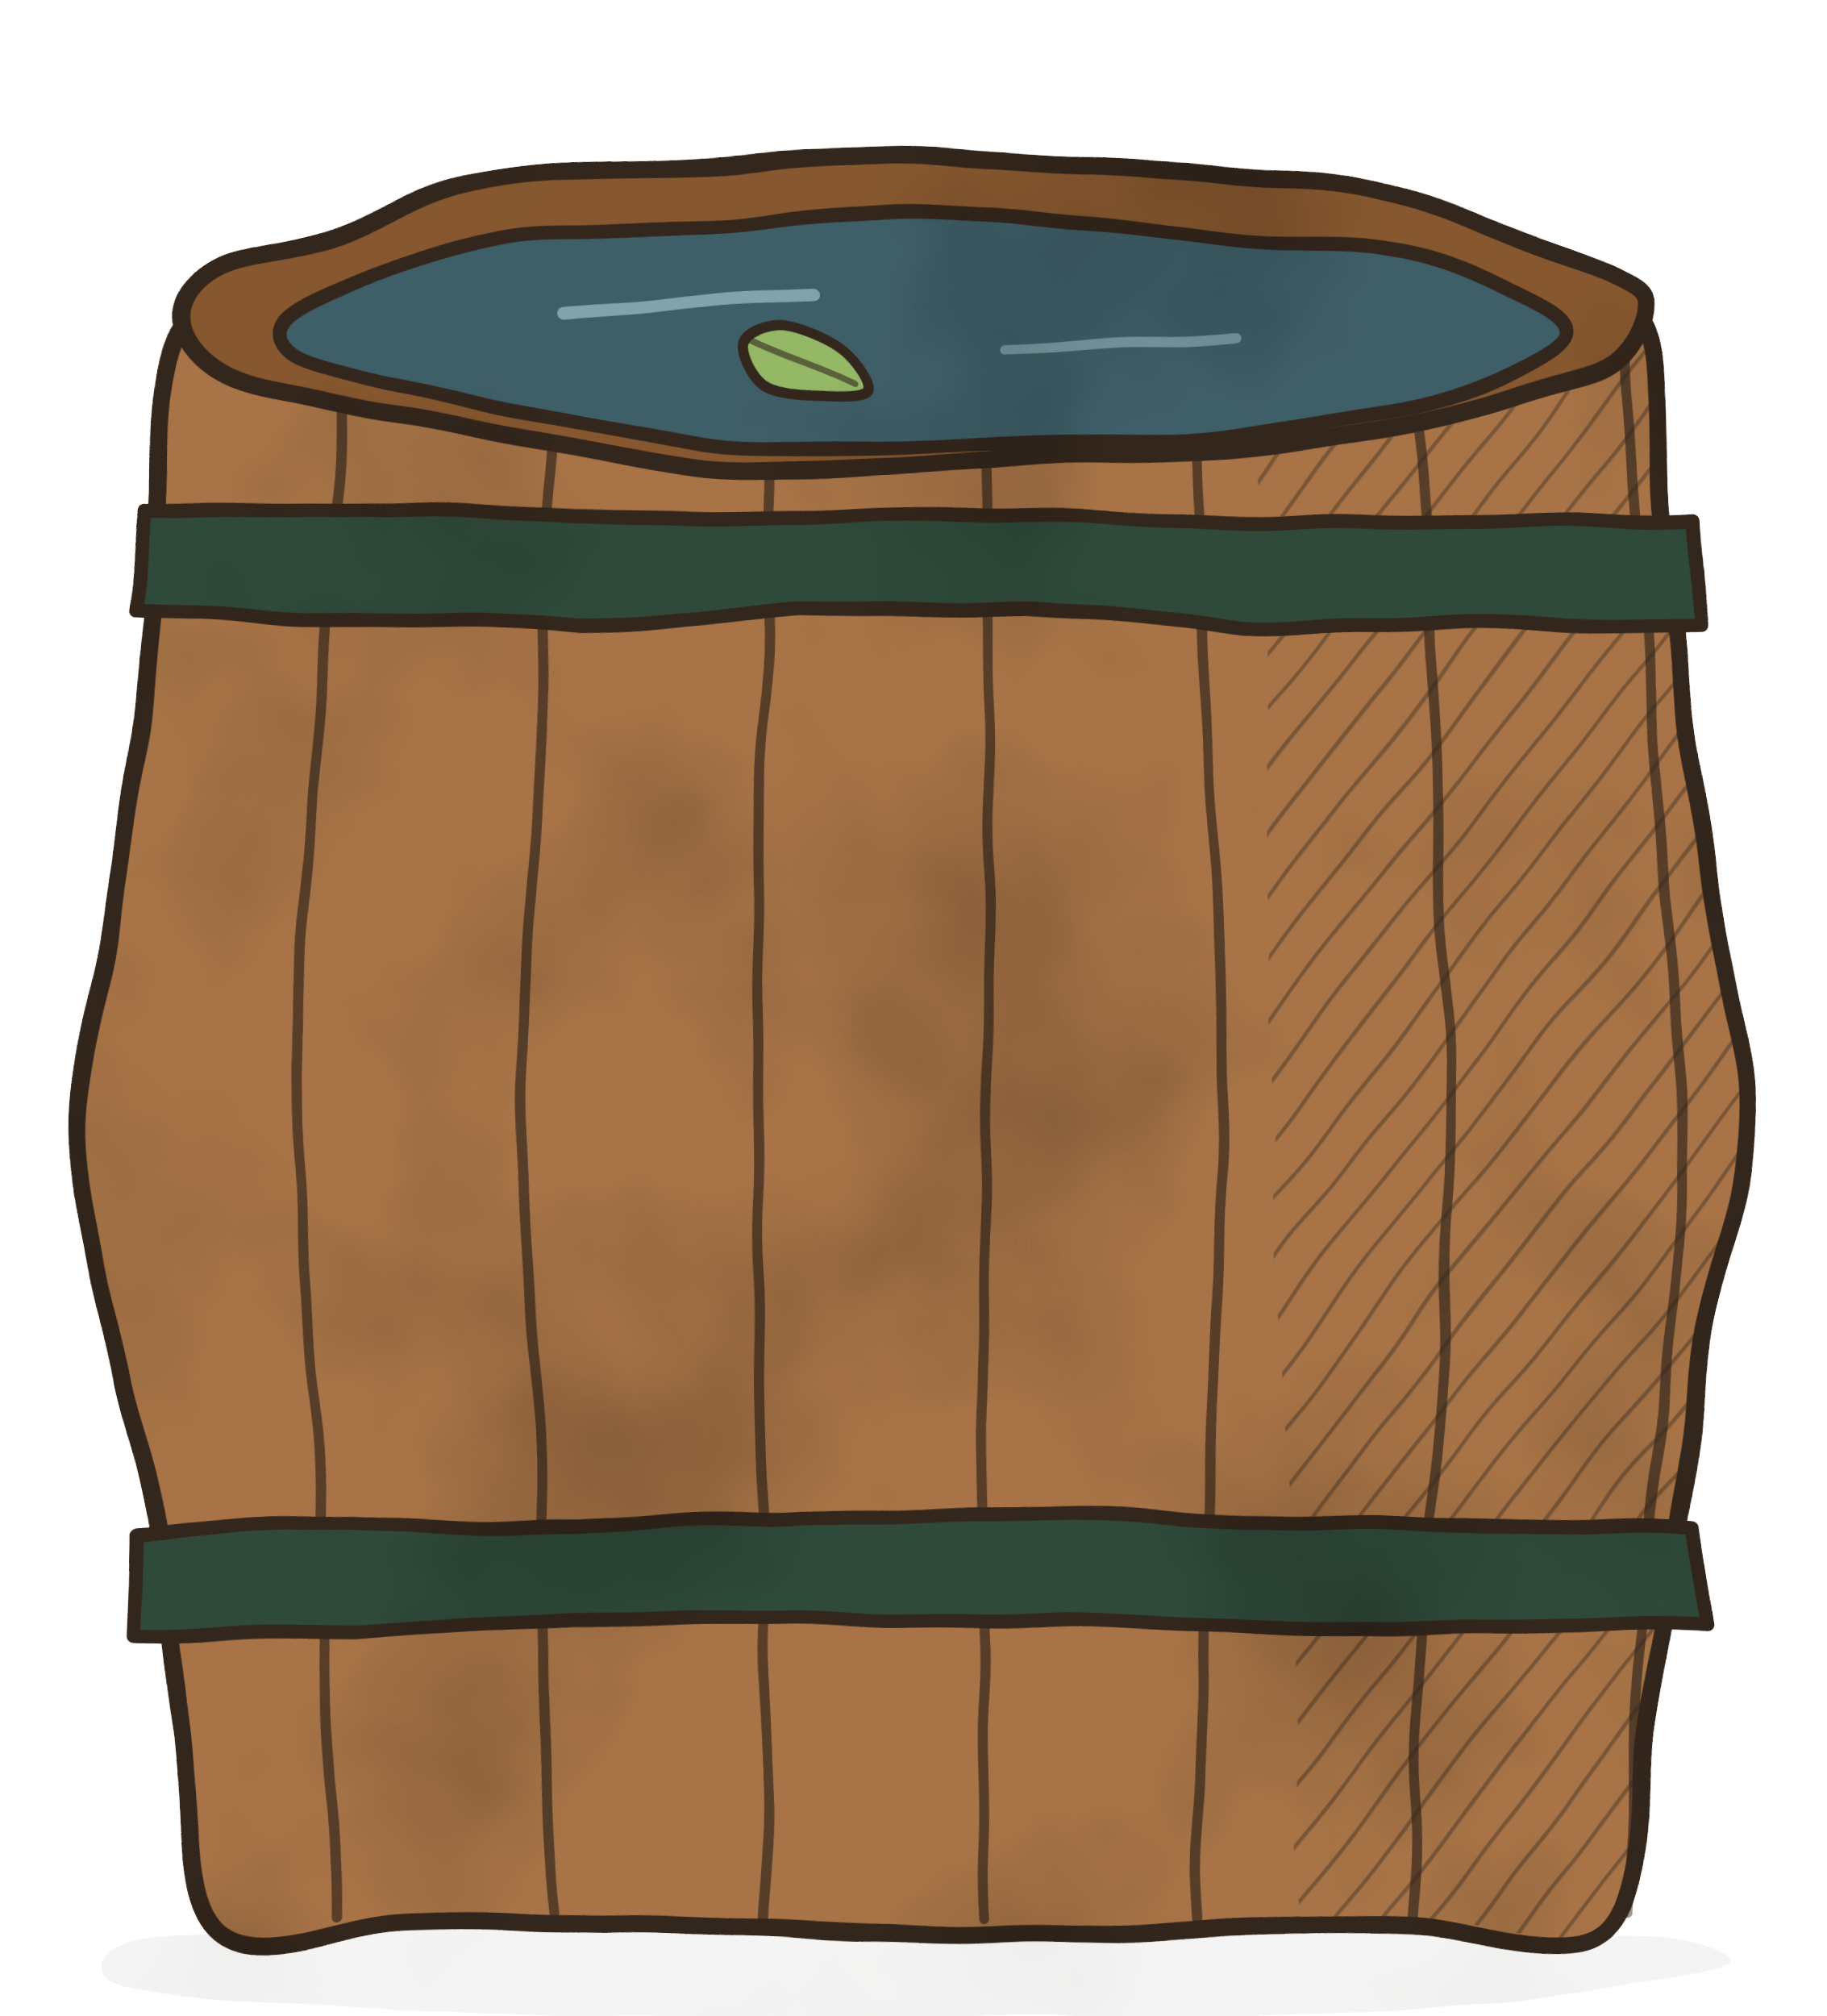
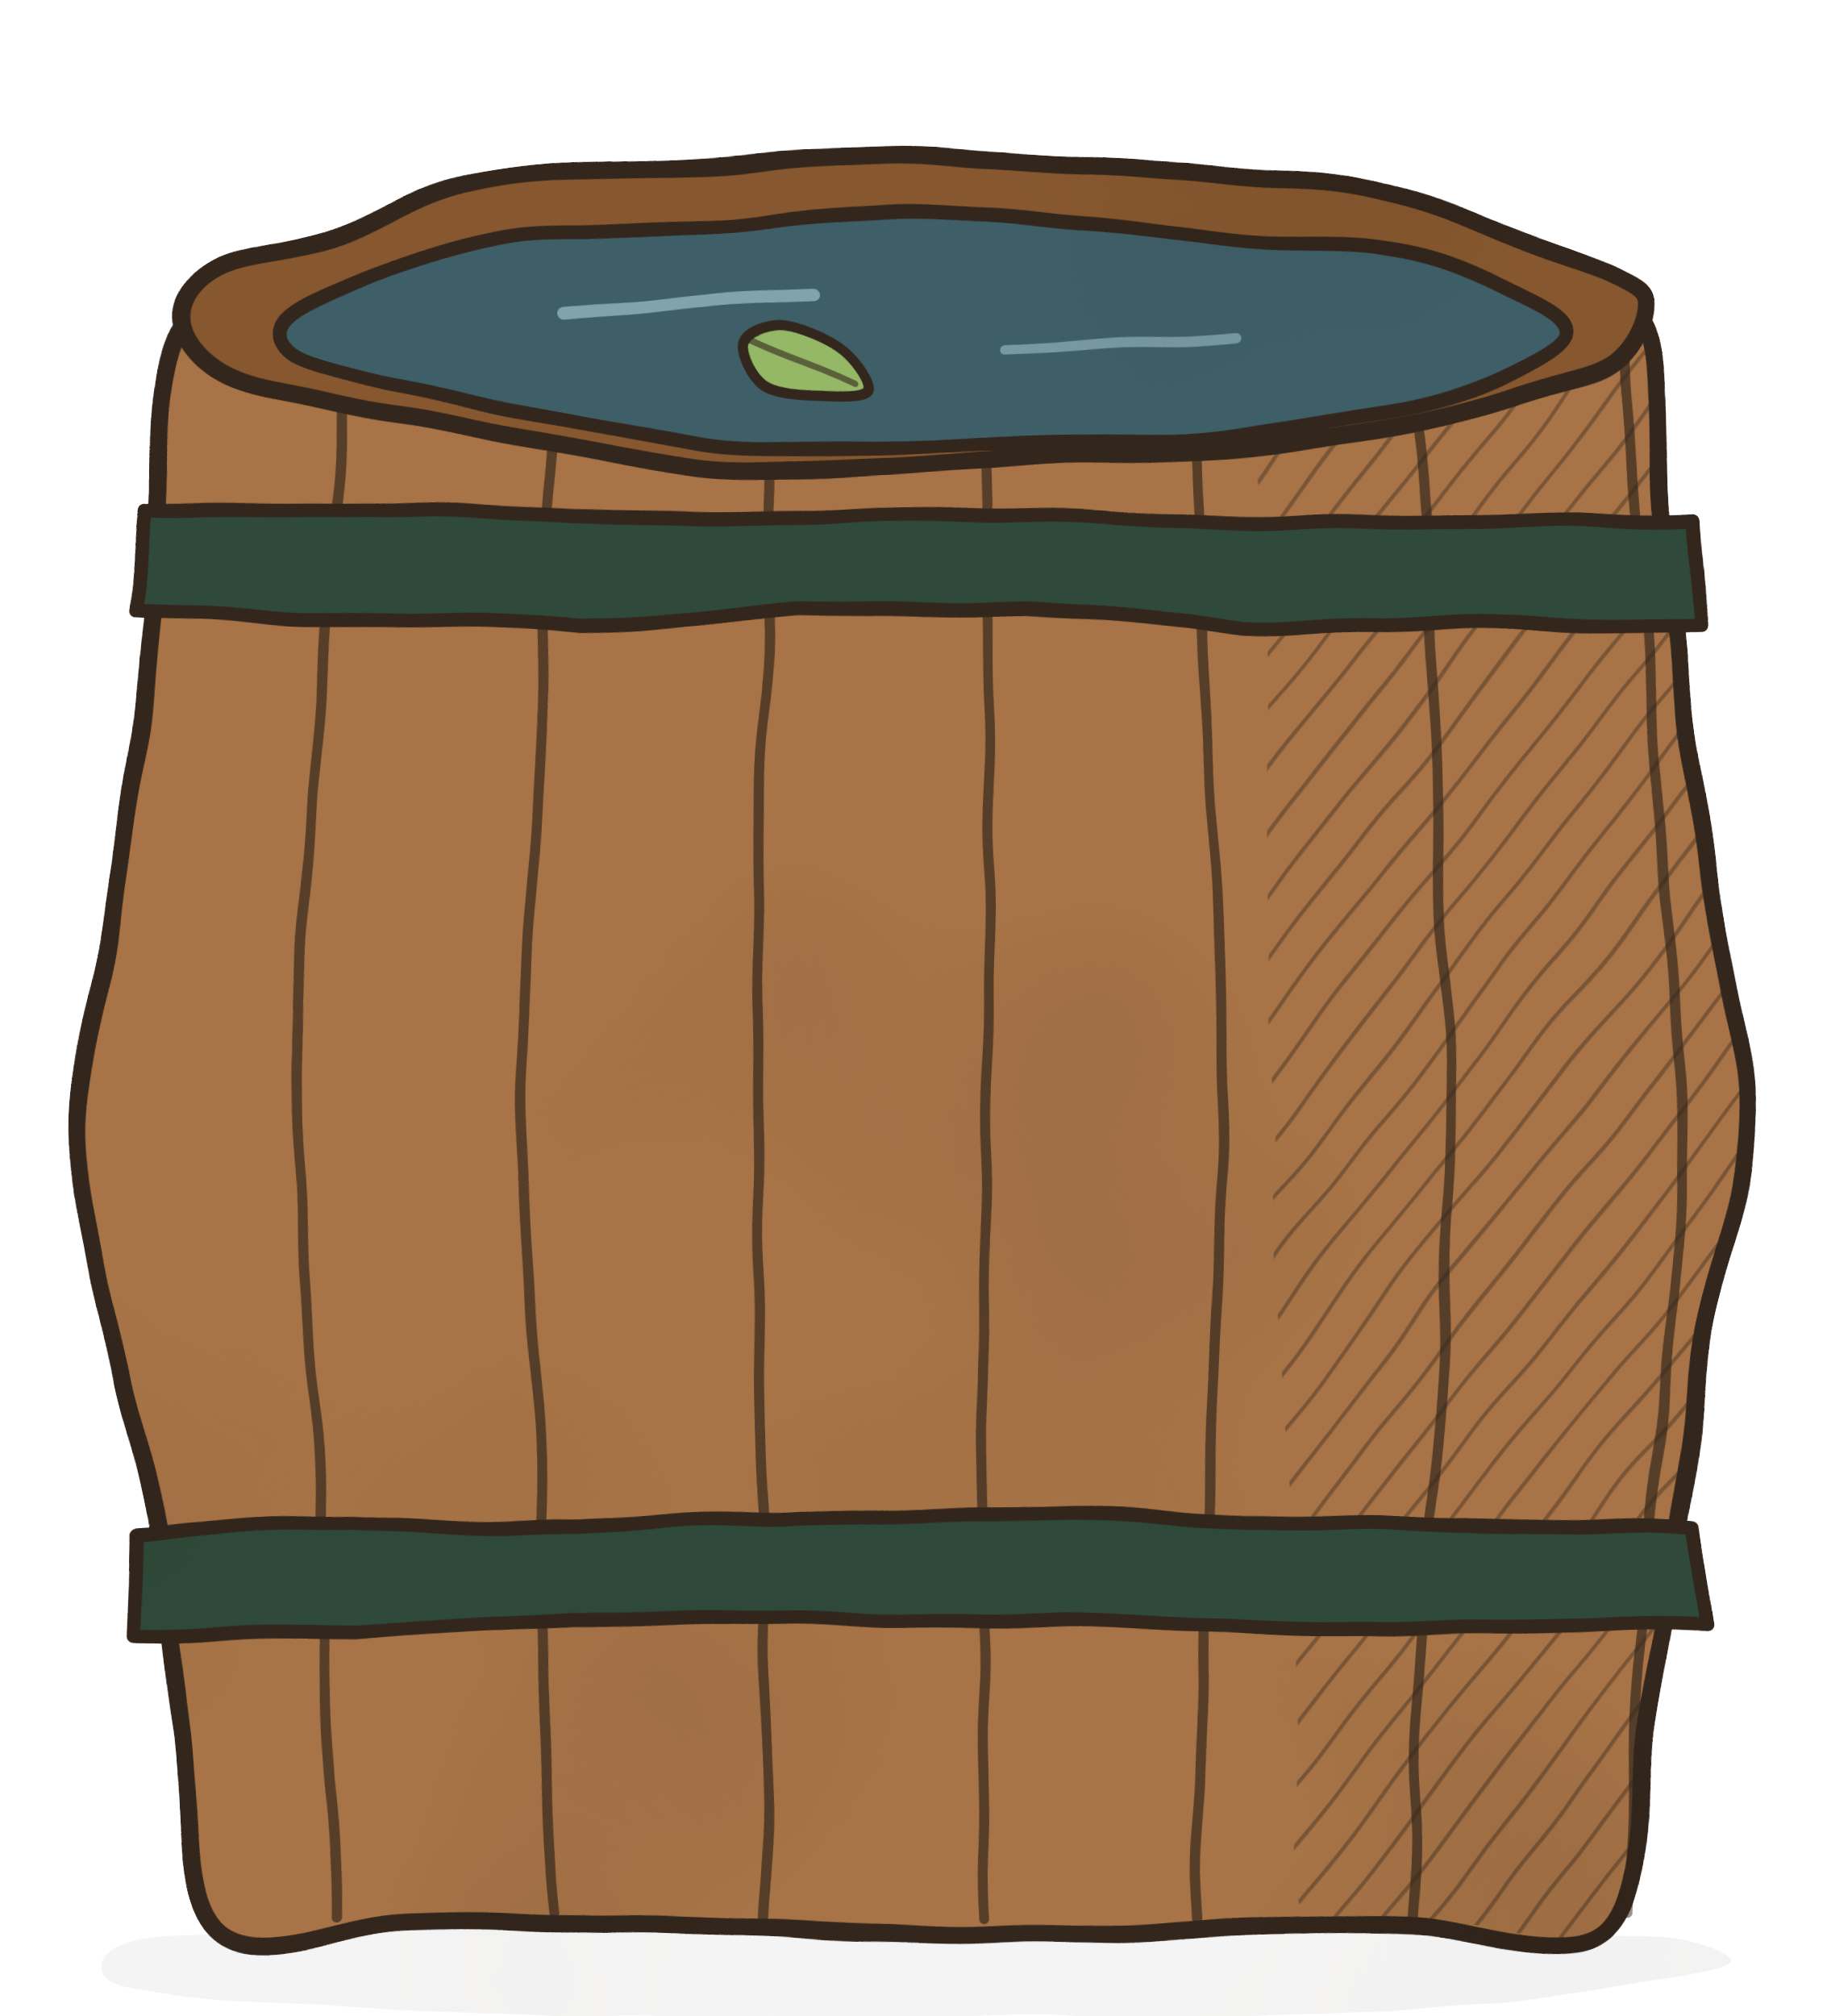
<svg xmlns="http://www.w3.org/2000/svg" viewBox="0 0 290 320" width="290" height="320">
  <defs>
    <filter id="art" x="-4%" y="-4%" width="108%" height="108%" color-interpolation-filters="sRGB">
      <feTurbulence type="fractalNoise" baseFrequency="0.032" numOctaves="2" seed="101" result="w" />
      <feDisplacementMap in="SourceGraphic" in2="w" scale="2.6" xChannelSelector="R" yChannelSelector="G" result="d" />
-       <feTurbulence type="fractalNoise" baseFrequency="0.016" numOctaves="4" seed="108" result="t" />
-       <feColorMatrix in="t" type="matrix" values="0.5 0 0 0 0.74  0.5 0 0 0 0.74  0.5 0 0 0 0.74  0 0 0 0 1" result="tw" />
+       <feTurbulence type="fractalNoise" baseFrequency="0.007" numOctaves="3" seed="108" result="t" />
+       <feColorMatrix in="t" type="matrix" values="0.3 0 0 0 0.85  0.3 0 0 0 0.85  0.3 0 0 0 0.85  0 0 0 0 1" result="tw" />
      <feBlend in="d" in2="tw" mode="multiply" result="m" />
      <feComposite in="m" in2="d" operator="in" />
    </filter>
    <filter id="blur" x="-30%" y="-30%" width="160%" height="160%">
      <feGaussianBlur stdDeviation="8" />
    </filter>
    <filter id="blur2" x="-30%" y="-30%" width="160%" height="160%">
      <feGaussianBlur stdDeviation="2.5" />
    </filter>
    <pattern id="hatch" width="6" height="6" patternUnits="userSpaceOnUse" patternTransform="rotate(38)">
      <line x1="0" y1="0" x2="0" y2="6" stroke="#33261c" stroke-width="1.2" />
    </pattern>
    <pattern id="hatch2" width="5" height="5" patternUnits="userSpaceOnUse" patternTransform="rotate(-48)">
      <line x1="0" y1="0" x2="0" y2="5" stroke="#33261c" stroke-width="1" />
    </pattern>
    <pattern id="hatchw" width="7" height="7" patternUnits="userSpaceOnUse" patternTransform="rotate(30)">
      <line x1="0" y1="0" x2="0" y2="7" stroke="#fff8e0" stroke-width="1.3" />
    </pattern>
  </defs>
  <g filter="url(#art)">
    <path d="M275 311.6C274.9 312.6 271.3 313.3 267.1 314.2C262.8 315 256.8 315.9 249.3 316.7C241.8 317.6 233 318.2 222.2 319C211.4 319.8 197.2 321.4 184.4 321.7C171.5 322 158 320.8 145 320.9C132 321 119.1 322.4 106.2 322.1C93.4 321.8 79.2 320 68.1 319.3C57 318.6 47.5 318.2 39.6 317.6C31.7 317.1 24.6 317 20.7 316.2C16.9 315.3 16.5 313.6 16.6 312.4C16.7 311.2 17.6 309.8 21.4 308.8C25.3 307.8 31.8 307.3 39.7 306.5C47.7 305.6 58 304.6 69 303.8C80.1 302.9 93.2 302 105.8 301.5C118.4 301.1 131 301.2 144.4 301.2C157.8 301.1 173.1 300.9 186.1 301.2C199.1 301.6 211.8 302.3 222.6 303.2C233.5 304.2 243.8 306 251.3 306.8C258.8 307.6 263.5 307.2 267.5 308C271.4 308.8 275 310.5 275 311.6Z" fill="#33261c" opacity="0.22" />
    <path d="M30.1 50C36.6 44.3 53 49.5 64.1 49.4C75.3 49.3 86.1 49.3 97 49.3C108 49.3 119.3 49.1 130 49.5C140.6 49.8 149.9 51.4 160.8 51.4C171.6 51.4 183.8 49.7 194.9 49.7C206 49.7 216.4 51.2 227.2 51.2C237.9 51.2 253.3 44.6 259.5 49.7C265.6 54.8 262.7 70.7 264.1 81.6C265.4 92.5 266.4 104.3 267.7 115C269.1 125.8 270.6 135.3 272.2 146.1C273.8 157 277.5 169.3 277.3 180.1C277 190.9 272.3 200.5 270.5 210.8C268.8 221.2 268.3 231.4 266.7 242.1C265.2 252.7 263.3 264 261.4 274.7C259.5 285.4 261.4 301.4 255.2 306.5C249.1 311.6 234.9 305.5 224.5 305.5C214.1 305.4 203.6 306.2 192.7 306.4C181.9 306.6 170.1 306.9 159.5 306.9C149 306.9 139.9 306.7 129.4 306.4C119 306.1 107.5 305.5 96.8 305.3C86.1 305 75.4 304.7 65.1 304.9C54.7 305.2 40.6 311.8 34.6 306.6C28.5 301.4 30.4 284.4 28.7 273.7C27.1 263 26.6 252.9 24.8 242.6C23 232.4 19.9 222.6 17.9 212.1C15.9 201.6 12.7 190.2 12.6 179.5C12.6 168.8 15.7 158.5 17.4 147.9C19 137.3 21.2 126.4 22.5 115.7C23.7 105.1 23.7 94.8 24.9 83.8C26.2 72.9 23.5 55.8 30.1 50Z" fill="#a87447" stroke="#33261c" stroke-width="2.8" stroke-linejoin="round" stroke-linecap="round" />
    <path d="M54.5 51.9C54.1 59.1 53.3 80.8 52.3 95C51.3 109.3 49.4 123.4 48.6 137.6C47.7 151.9 46.9 166.6 47.1 180.6C47.3 194.6 49 207.9 49.8 221.7C50.6 235.5 51.5 249.6 52.1 263.4C52.7 277.1 53.1 297.3 53.3 304.1" fill="none" stroke="#33261c" stroke-width="1.6" stroke-linecap="round" stroke-linejoin="round" opacity="0.7" />
    <path d="M88.2 52.1C87.9 59.1 87.1 80.1 86.5 94.4C85.9 108.8 85.2 123.9 84.7 138C84.2 152.2 83.2 165.5 83.4 179.4C83.6 193.4 85.3 208 85.7 221.7C86.1 235.5 85.3 248.4 85.8 262C86.2 275.6 88 296.4 88.4 303.3" fill="none" stroke="#33261c" stroke-width="1.6" stroke-linecap="round" stroke-linejoin="round" opacity="0.7" />
    <path d="M122 51.4C122 58.7 122.4 81 122 95.2C121.7 109.4 120.3 122.6 120 136.7C119.7 150.8 120.4 165.8 120.5 179.8C120.5 193.8 120.3 206.8 120.5 220.6C120.7 234.4 121.7 248.6 121.8 262.6C122 276.6 121.4 297.6 121.4 304.6" fill="none" stroke="#33261c" stroke-width="1.6" stroke-linecap="round" stroke-linejoin="round" opacity="0.7" />
    <path d="M156.4 51.9C156.4 59.1 156.5 80.8 156.7 95C156.8 109.1 157 122.8 157 136.9C157.1 150.9 157 165.4 156.8 179.3C156.7 193.3 156.2 206.6 156 220.6C155.9 234.6 155.8 249.5 155.9 263.5C156 277.4 156.4 297.5 156.5 304.3" fill="none" stroke="#33261c" stroke-width="1.6" stroke-linecap="round" stroke-linejoin="round" opacity="0.7" />
    <path d="M189.5 52.3C189.7 59.5 190.1 81.1 190.7 95.1C191.2 109.2 192.4 122.7 193 136.8C193.6 150.9 194.1 165.7 194 179.9C194 194.2 193.1 208.1 192.6 222C192.1 236 191.4 249.6 191 263.4C190.6 277.2 190.3 297.8 190.2 304.7" fill="none" stroke="#33261c" stroke-width="1.6" stroke-linecap="round" stroke-linejoin="round" opacity="0.7" />
    <path d="M223.6 52.7C224.1 59.7 226 80.7 226.8 94.7C227.6 108.7 227.7 122.3 228.3 136.5C228.9 150.7 230.2 165.6 230.3 179.8C230.4 194 229.7 208 228.9 221.8C228.1 235.6 226.3 248.9 225.5 262.7C224.7 276.5 224.4 297.7 224.2 304.7" fill="none" stroke="#33261c" stroke-width="1.6" stroke-linecap="round" stroke-linejoin="round" opacity="0.7" />
    <path d="M257.7 52.4C258.3 59.3 259.9 79.8 260.9 93.9C261.9 108 262.8 122.5 263.8 137C264.7 151.5 266.5 166.6 266.6 180.8C266.6 195 265.2 208.5 264.2 222.1C263.2 235.7 261.2 249 260.3 262.5C259.4 276.1 259 296.7 258.8 303.6" fill="none" stroke="#33261c" stroke-width="1.6" stroke-linecap="round" stroke-linejoin="round" opacity="0.7" />
    <path d="M201.4 52.1C206.3 46.7 220.1 51.8 230.1 51.6C240 51.5 255.4 45.9 261.1 51.1C266.8 56.4 263.1 72.7 264.4 83.3C265.6 93.9 267.2 104.1 268.4 114.7C269.7 125.2 270.6 135.8 272.1 146.7C273.5 157.7 277.5 169.5 277.3 180.5C277 191.4 272.6 201.9 270.6 212.4C268.5 223 266.6 233.5 265 243.9C263.4 254.3 262.2 264.3 260.9 274.6C259.6 284.9 262.4 300.6 257.3 305.6C252.2 310.6 238.9 304.7 230.5 304.6C222.2 304.6 211.4 310.4 207.3 305.1C203.2 299.8 206.2 283.4 205.8 273C205.4 262.6 205.5 253 205.1 242.6C204.6 232.2 203.5 221 203 210.6C202.4 200.2 202.2 190.5 201.9 180.2C201.6 169.8 201.3 159.4 201.3 148.5C201.3 137.6 202.1 125.4 202 114.8C201.8 104.1 200.4 95 200.3 84.5C200.2 74.1 196.4 57.6 201.4 52.1Z" fill="url(#hatch)" opacity="0.4" />
    <path d="M23.2 80.8L58.4 80.8L91.3 82.2L126.5 81.9L163.3 82.4L196.7 82.7L231.7 82.9L269.1 82.2L270.2 99.1L233.1 99.3L197.3 99.2L163.1 96.7L126.3 96.6L92 99.3L56.8 98.4L21.1 96.9Z" fill="#2f4a3a" stroke="#33261c" stroke-width="2.2" stroke-linejoin="round" stroke-linecap="round" />
    <path d="M21.4 243.3L55.9 241.7L91.4 242.4L127.1 240.7L162.6 240.6L197.4 241.8L233.3 241.9L268.8 243.3L271.2 258.2L232.9 257.9L199.3 258L163.4 257.3L126 257.1L90.5 257L57 259.3L21.1 259.1Z" fill="#2f4a3a" stroke="#33261c" stroke-width="2.2" stroke-linejoin="round" stroke-linecap="round" />
    <path d="M261.2 48.8C261.2 51.1 259.5 55.8 256 58.1C252.5 60.4 247.4 60.6 240.1 62.5C232.8 64.4 222.1 68 212.3 69.5C202.4 71.1 192.3 71.2 180.9 71.9C169.6 72.6 155.8 73.6 144 74C132.3 74.3 121.7 75 110.5 74C99.2 73.1 86.4 70 76.7 68.3C67.1 66.6 59.4 65.3 52.4 63.8C45.4 62.2 38.7 61.1 34.7 58.9C30.7 56.7 28.5 53.3 28.4 50.5C28.2 47.8 29.7 44.5 33.7 42.4C37.7 40.2 45.4 39.6 52.4 37.4C59.4 35.2 66.2 31 75.7 29.2C85.3 27.3 98.2 26.8 109.9 26.2C121.6 25.5 134.3 25.2 146 25.3C157.8 25.4 169.2 26.3 180.4 26.9C191.7 27.6 203.8 27.3 213.4 29C223 30.7 230.9 34.6 238 37.1C245.2 39.6 252.4 42.1 256.2 44C260.1 46 261.3 46.4 261.2 48.8Z" fill="#87582f" stroke="#33261c" stroke-width="2.8" stroke-linejoin="round" stroke-linecap="round" />
    <path d="M248.5 53.2C248.3 55.3 244.1 57 239.2 59.1C234.3 61.2 227.2 63.8 219.1 65.6C211 67.4 201.5 68.8 190.6 69.6C179.7 70.5 166 70.7 153.9 70.9C141.7 71.1 129.1 71.7 117.6 70.8C106 70 94.5 67.6 84.6 65.8C74.8 63.9 64.7 61.6 58.2 59.9C51.7 58.2 47.8 57.4 45.6 55.8C43.4 54.1 42.8 52 45 49.9C47.2 47.8 52.5 45.2 58.7 43.2C64.9 41.3 73 39.3 82.4 38C91.9 36.7 103.6 36.1 115.6 35.4C127.6 34.7 142 33.6 154.5 33.9C166.9 34.3 179.5 36.6 190.3 37.5C201 38.4 210.6 37.8 219 39.3C227.4 40.8 235.6 44.1 240.6 46.4C245.5 48.7 248.7 51.1 248.5 53.2Z" fill="#3f5f68" stroke="#33261c" stroke-width="2.2" stroke-linejoin="round" stroke-linecap="round" />
    <path d="M89.7 50C93.2 49.6 104 48.3 110.7 47.8C117.3 47.3 126.5 47 129.7 46.8" fill="none" stroke="#9cc0c8" stroke-width="2" stroke-linecap="round" stroke-linejoin="round" opacity="0.7" />
    <path d="M159.6 55.3C162.7 55.2 171.8 55.1 177.9 54.8C184 54.6 193.3 54.1 196.4 53.9" fill="none" stroke="#9cc0c8" stroke-width="1.6" stroke-linecap="round" stroke-linejoin="round" opacity="0.6" />
    <path d="M118.2 54.4C118.7 52.9 122.1 51.5 124.7 51.7C127.3 52 131.8 54 134 55.8C136.2 57.5 138.5 61 137.9 62.2C137.3 63.5 133.1 63.5 130.3 63.2C127.5 63 123.2 62.4 121.2 60.9C119.2 59.4 117.6 55.9 118.2 54.4Z" fill="#94b866" stroke="#33261c" stroke-width="1.6" stroke-linejoin="round" stroke-linecap="round" />
    <path d="M119.2 54C122 55.2 133.1 60.1 135.9 61.3" fill="none" stroke="#33261c" stroke-width="1" stroke-linecap="round" stroke-linejoin="round" opacity="0.6" />
  </g>
</svg>
